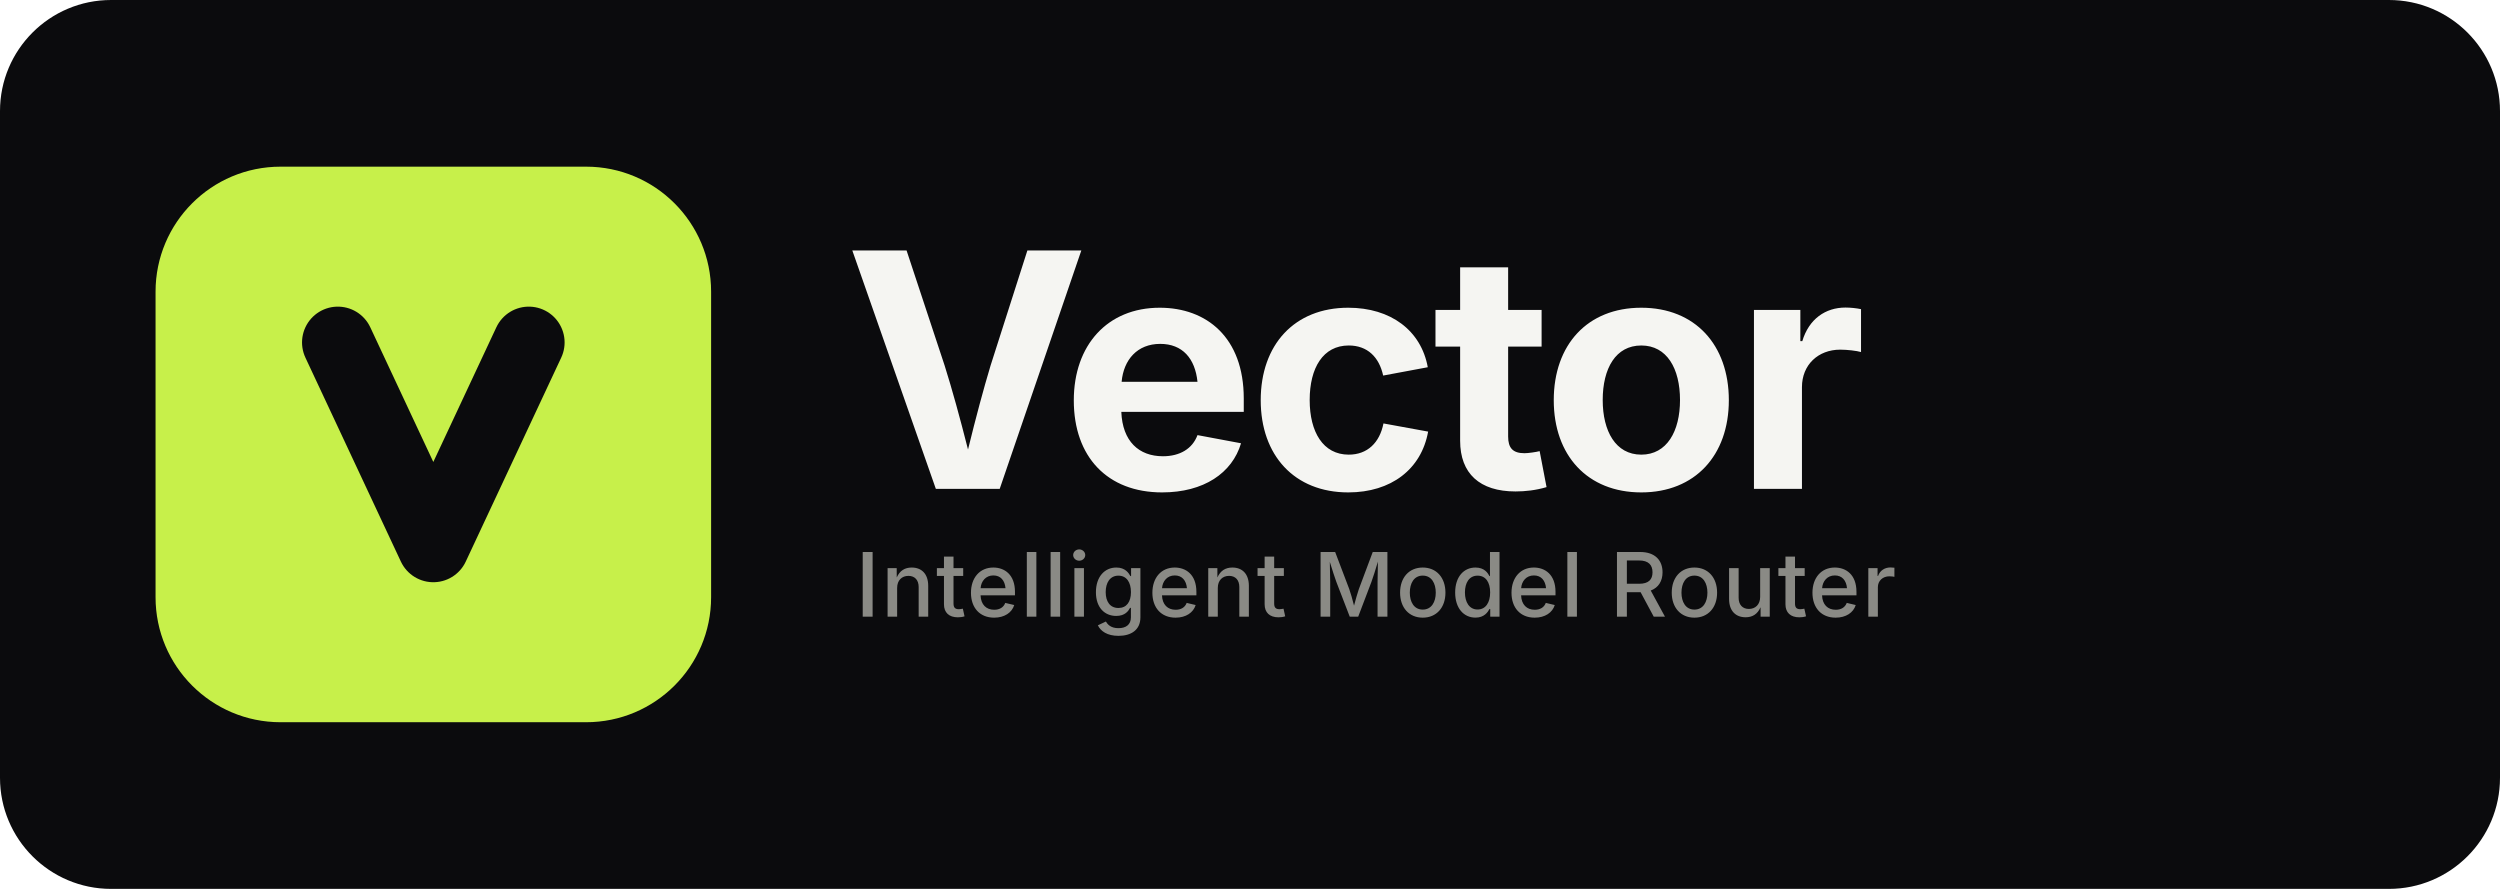
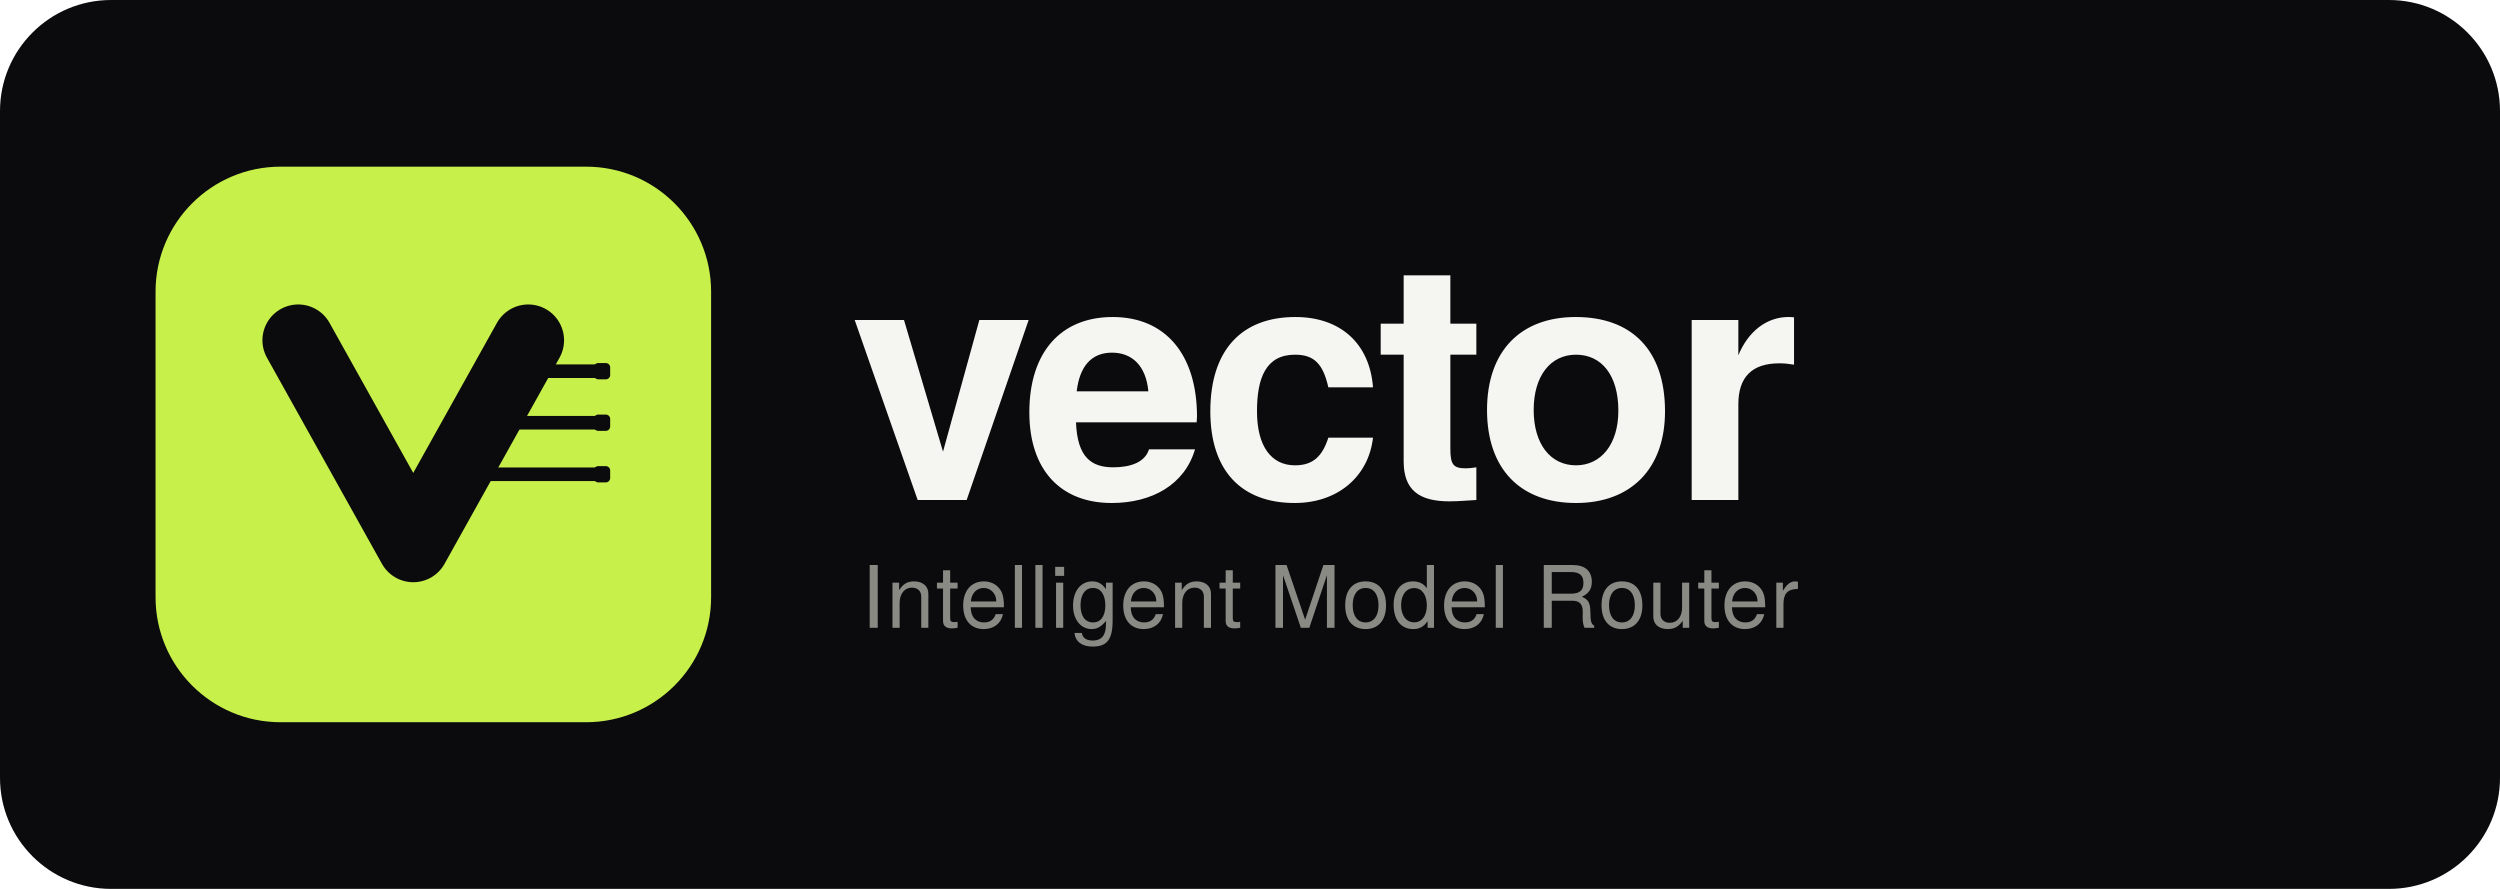
- <svg xmlns="http://www.w3.org/2000/svg" width="900" height="320" viewBox="0 0 900 320" role="img" aria-label="Vector">
+ <svg xmlns="http://www.w3.org/2000/svg" width="900" height="320" viewBox="0 0 900 320" role="img" aria-label="vector">
  <rect width="900" height="320" rx="40" fill="#0B0B0D" />
  <g transform="translate(56 60)">
    <rect width="200" height="200" rx="45" fill="#C7F04A" />
    <g transform="scale(0.1953)">
-       <path d="M336 324 L512 700 L688 324" fill="none" stroke="#0B0B0D" stroke-width="132" stroke-linecap="round" stroke-linejoin="round" />
+       <g stroke="#0B0B0D" fill="none" stroke-linecap="round">
+         <path d="M549 567 L823 567" stroke-width="25" />
+         <path d="M602 472 L823 472" stroke-width="25" />
+         <path d="M655 377 L823 377" stroke-width="25" />
+         <path d="M263 320 L475 700 L687 320" stroke-width="132" stroke-linejoin="round" />
+       </g>
+       <g fill="#0B0B0D">
+         <rect x="808" y="552" width="30" height="30" rx="8" />
+         <rect x="808" y="457" width="30" height="30" rx="8" />
+         <rect x="808" y="362" width="30" height="30" rx="8" />
+       </g>
    </g>
  </g>
-   <text x="304" y="176" fill="#F5F5F2" font-family="'Inter','Helvetica Neue',Helvetica,Arial,sans-serif" font-size="118" font-weight="700" letter-spacing="-3">Vector</text>
-   <text x="308" y="222" fill="#8A8A85" font-family="'Inter','Helvetica Neue',Helvetica,Arial,sans-serif" font-size="32" font-weight="500" letter-spacing="0.5">Intelligent Model Router</text>
+   <text x="306" y="180" fill="#F5F5F2" font-family="'Avenir Next','Avenir','Futura','Helvetica Neue',sans-serif" font-size="120" font-weight="700" letter-spacing="-3">vector</text>
+   <text x="310" y="226" fill="#8A8A85" font-family="'Avenir Next','Avenir','Futura','Helvetica Neue',sans-serif" font-size="31" font-weight="500" letter-spacing="0.5">Intelligent Model Router</text>
</svg>
